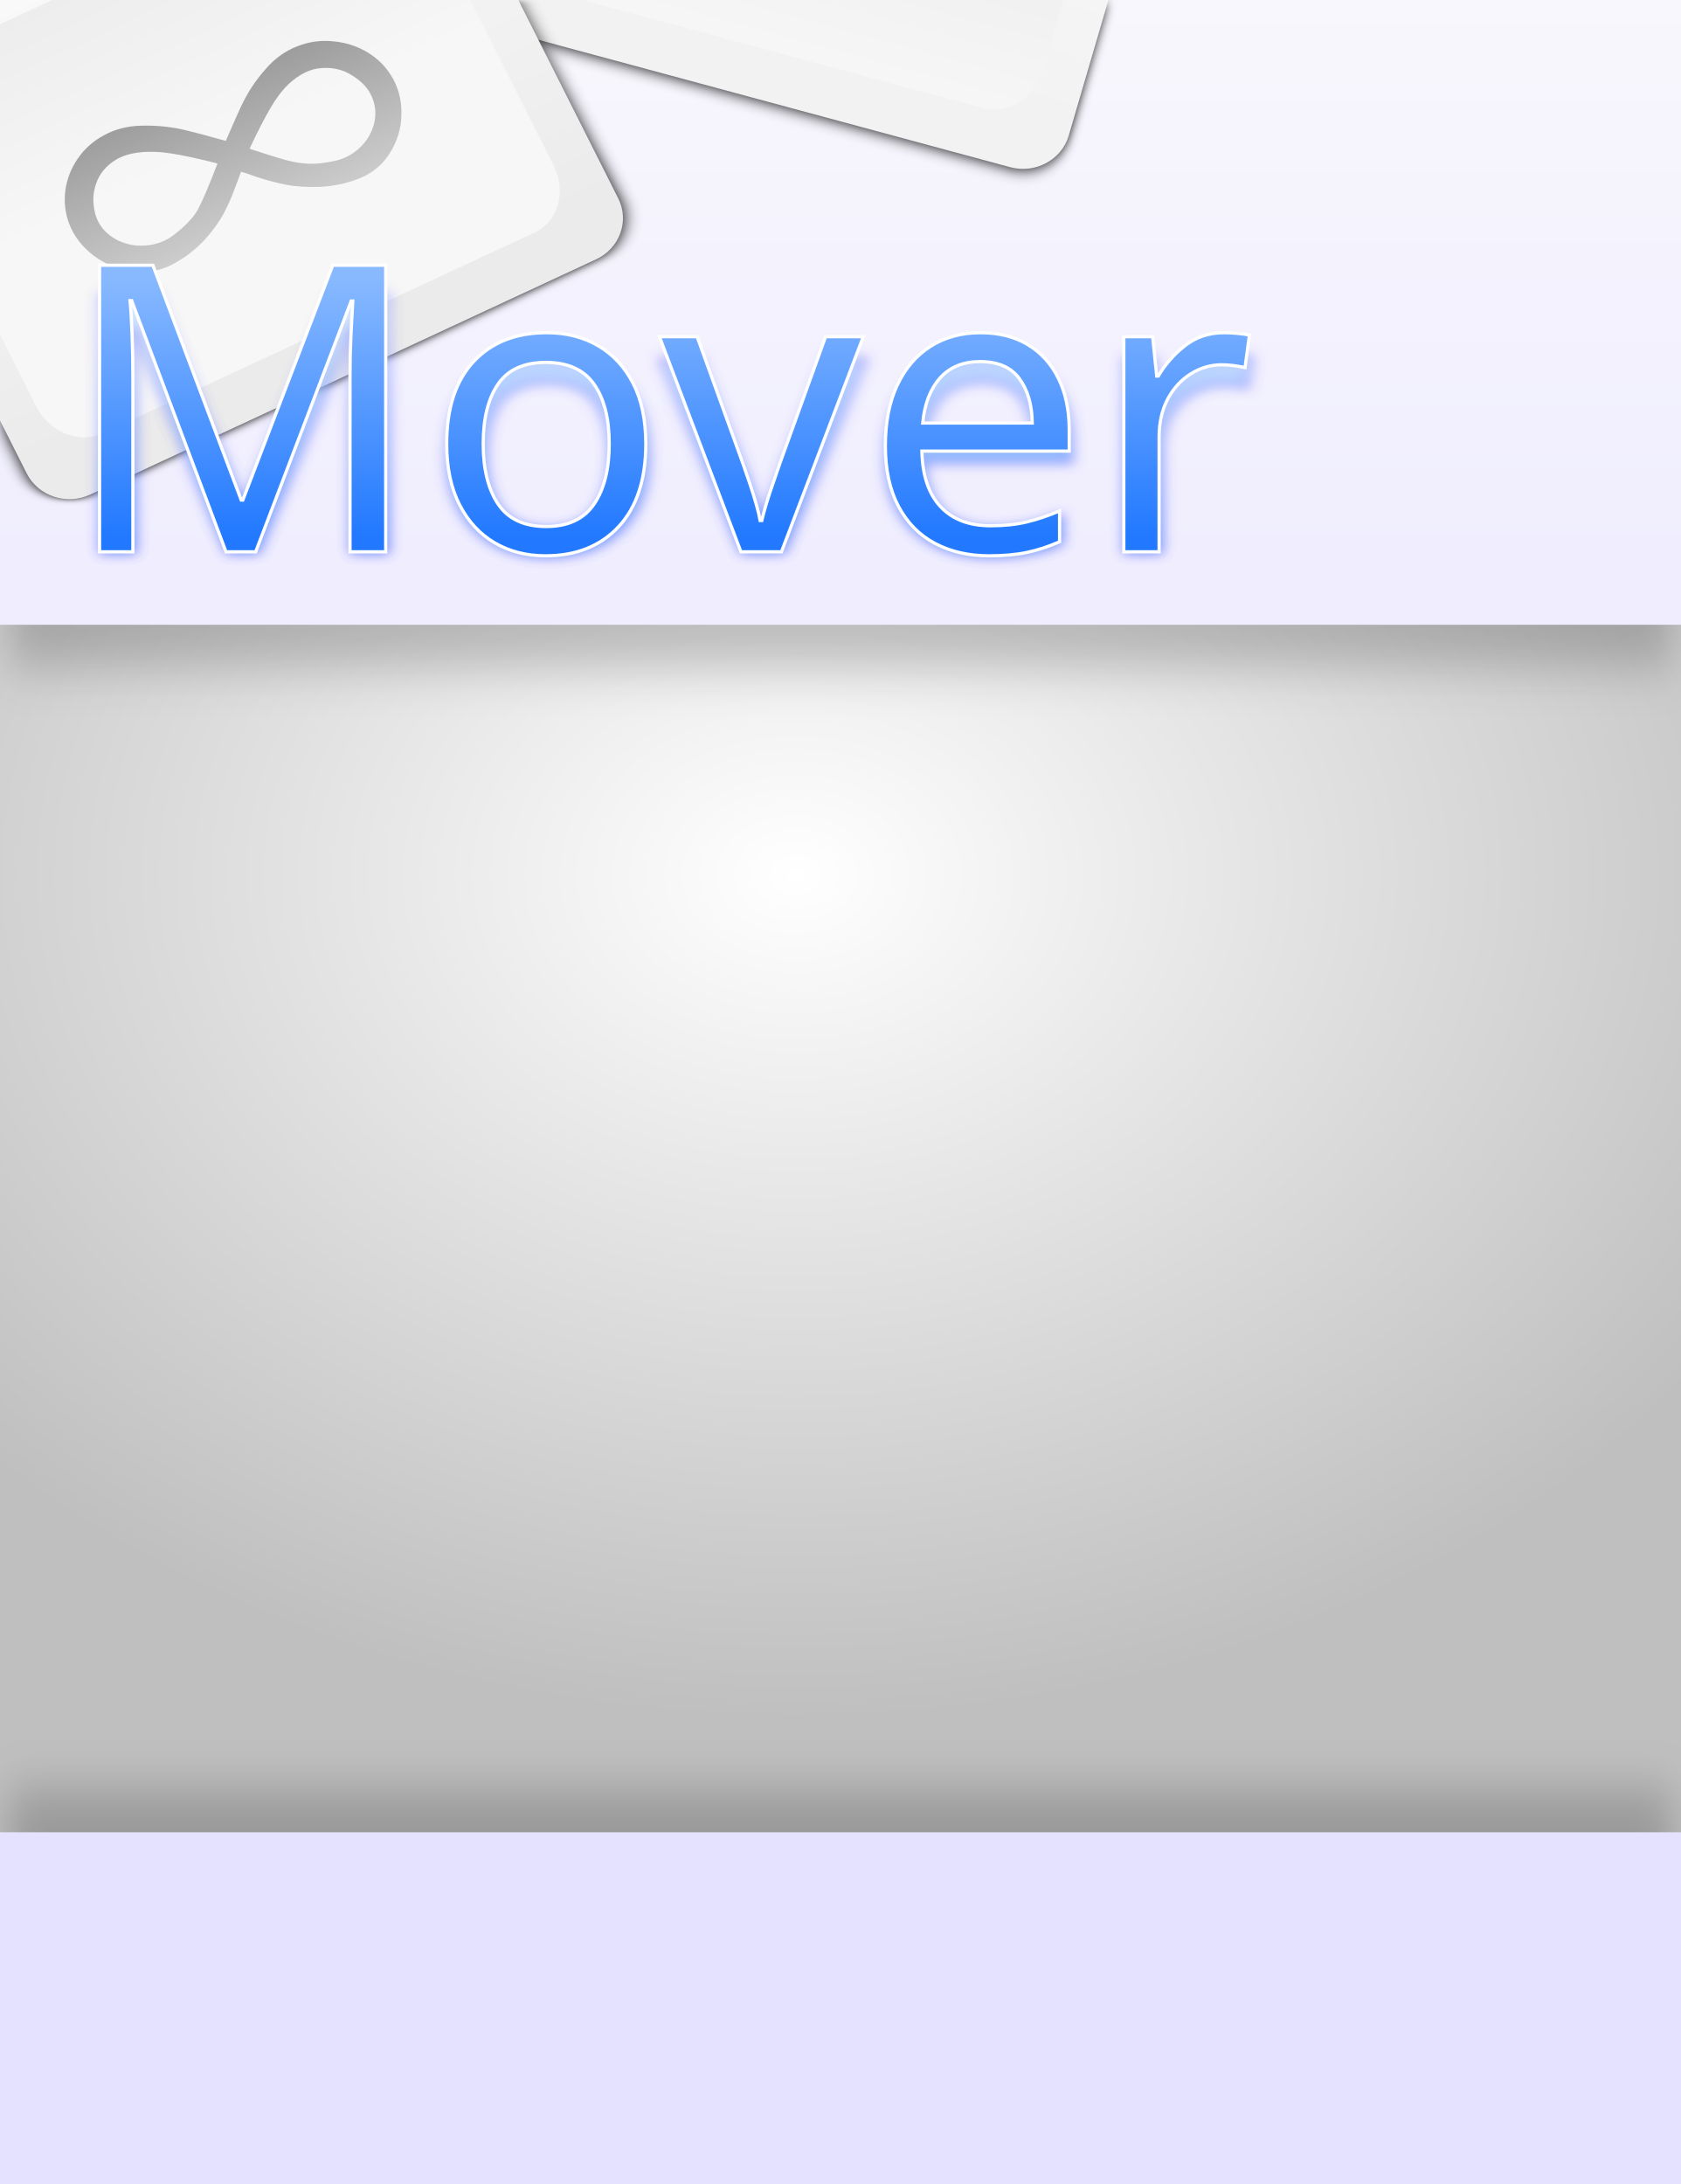
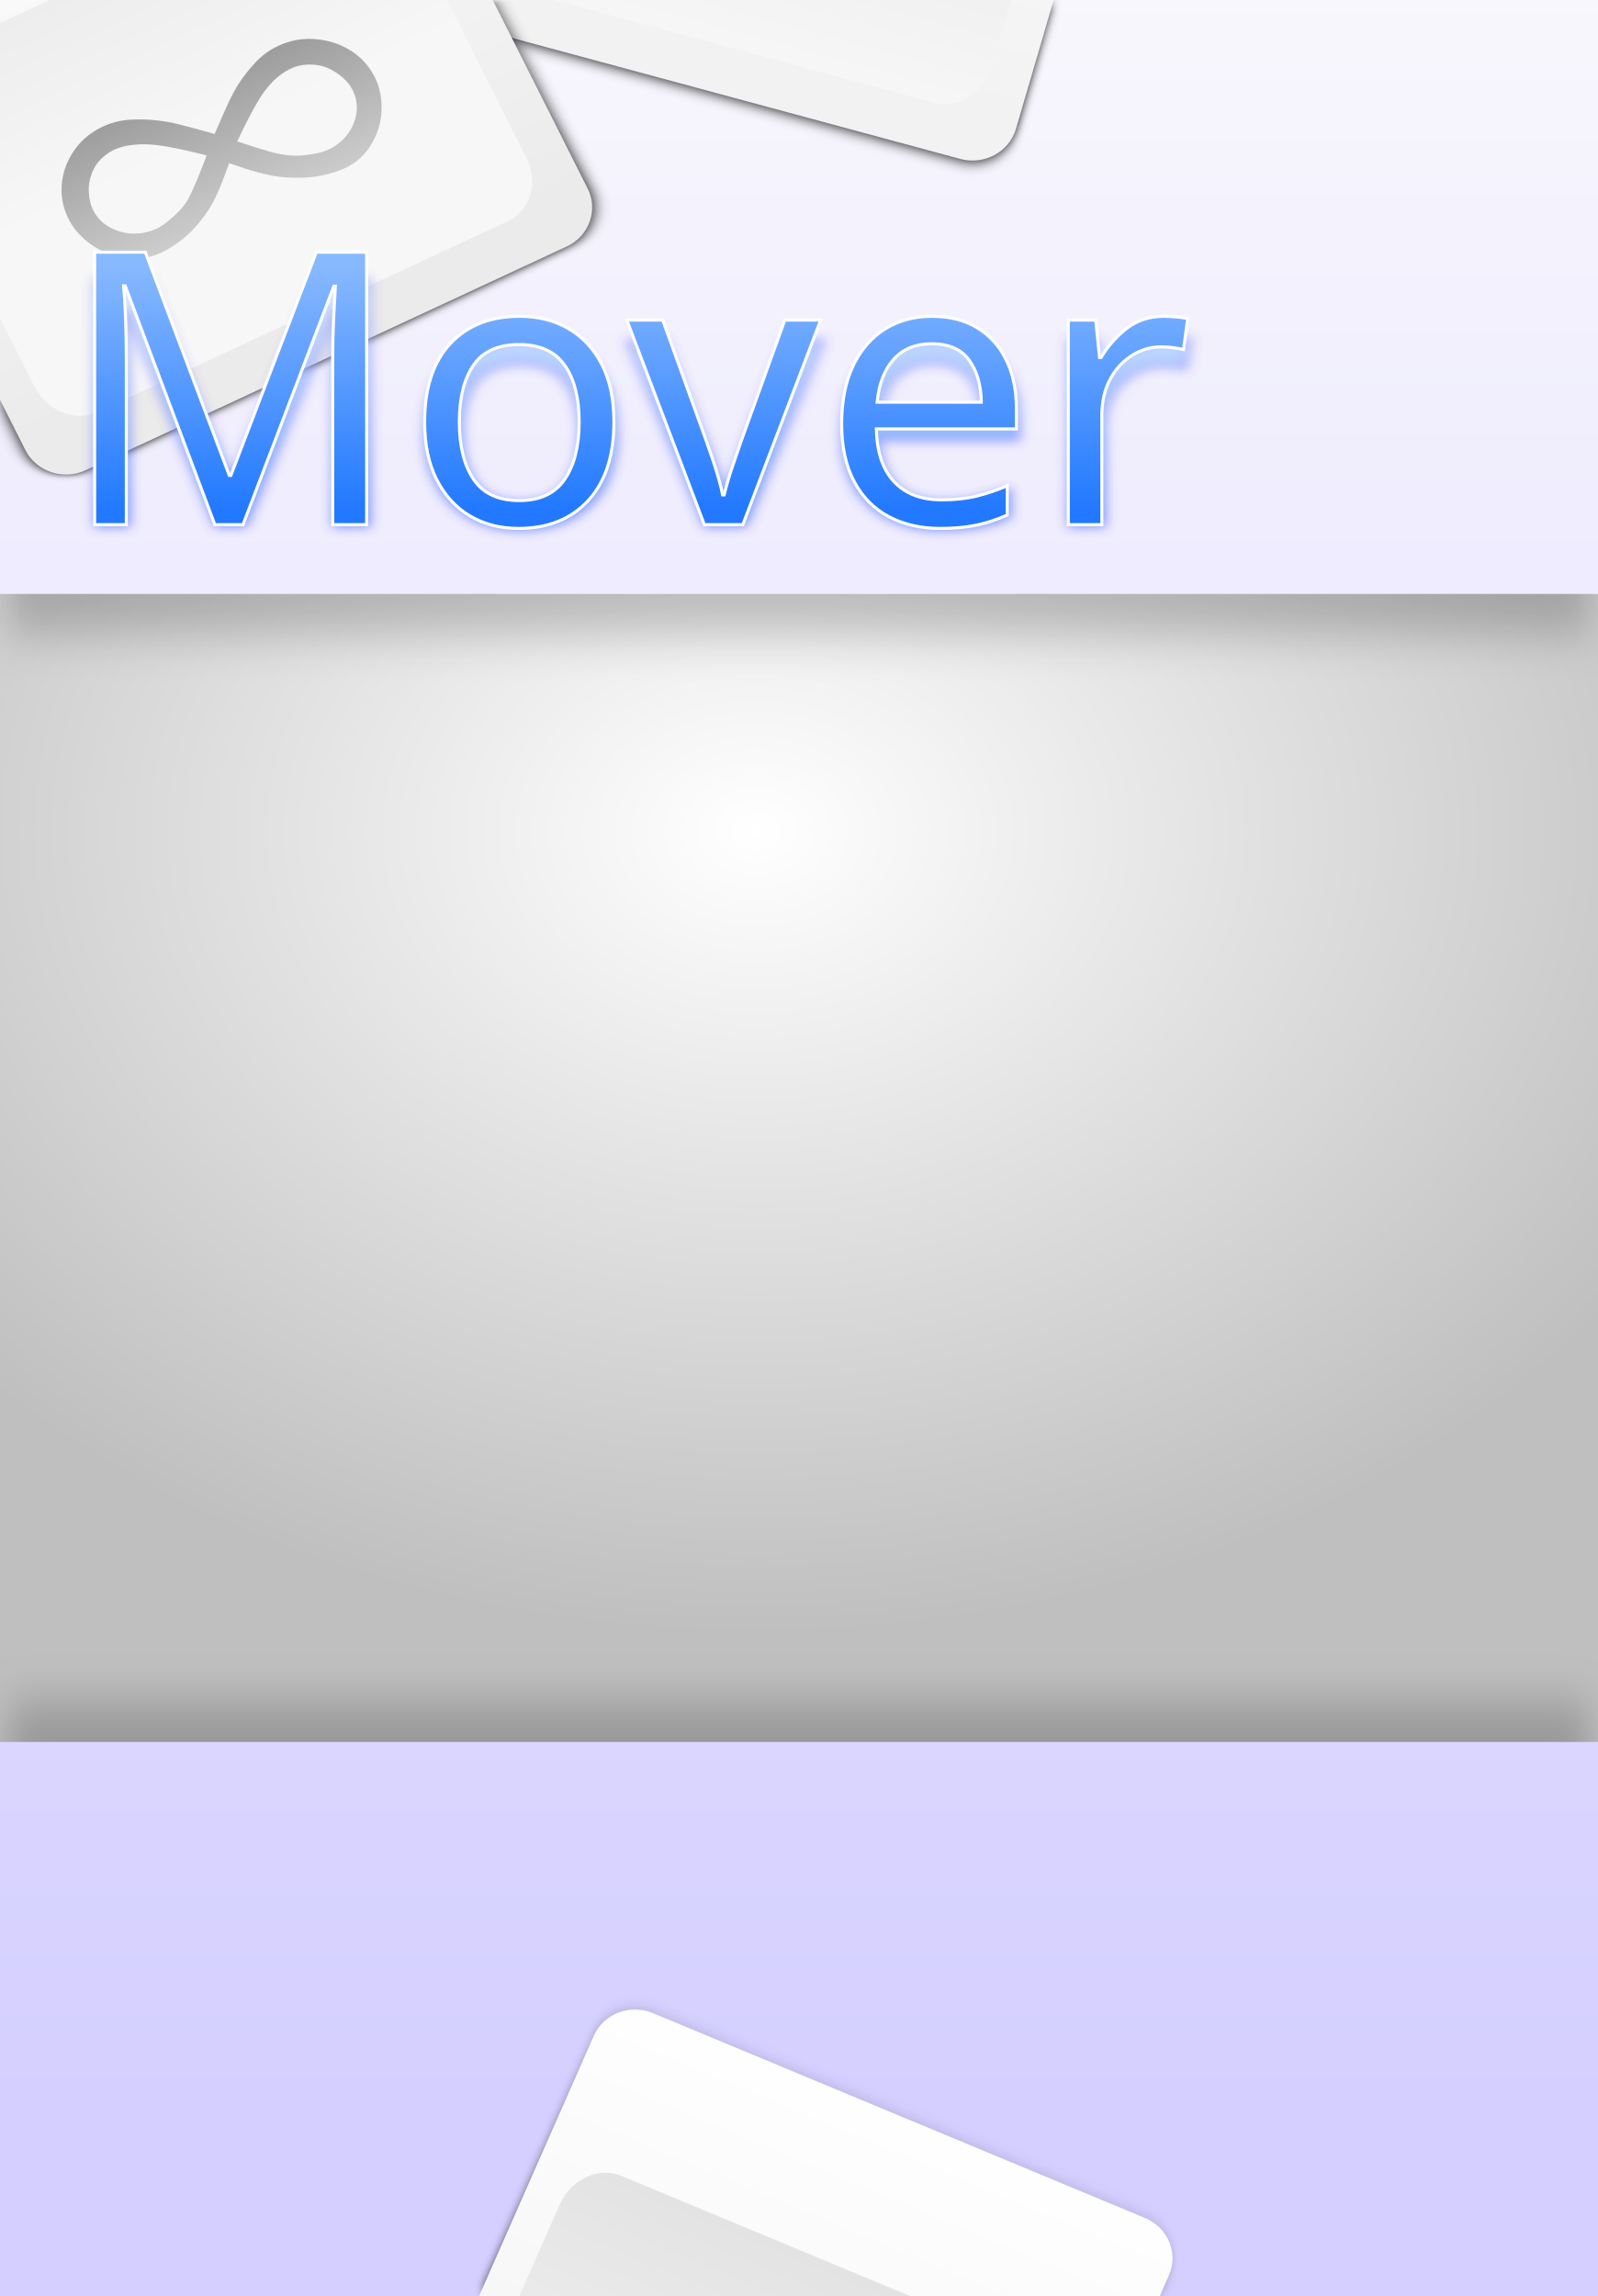
- <svg xmlns="http://www.w3.org/2000/svg" xmlns:xlink="http://www.w3.org/1999/xlink" width="320" height="416" id="svg3338" version="1.0">
+ <svg xmlns="http://www.w3.org/2000/svg" xmlns:xlink="http://www.w3.org/1999/xlink" width="320" height="460" id="svg3338" version="1.0">
  <defs id="defs3340">
    <linearGradient id="linearGradient3432">
      <stop style="stop-color:#ffffff;stop-opacity:1" offset="0" id="stop3434" />
      <stop style="stop-color:#bfbfbf;stop-opacity:1" offset="1" id="stop3436" />
    </linearGradient>
    <linearGradient id="linearGradient3290">
      <stop id="stop3292" offset="0" style="stop-color:#88b9ff;stop-opacity:1" />
      <stop id="stop3294" offset="1" style="stop-color:#2279ff;stop-opacity:1" />
    </linearGradient>
    <filter id="filter4525">
      <feGaussianBlur stdDeviation="1.69" id="feGaussianBlur4527" />
    </filter>
    <linearGradient xlink:href="#linearGradient3290" id="linearGradient5980" gradientUnits="userSpaceOnUse" gradientTransform="translate(-9.18438,197.1121)" x1="439" y1="76.228" x2="439" y2="145.468" />
    <linearGradient xlink:href="#linearGradient4529" id="linearGradient5978" gradientUnits="userSpaceOnUse" x1="398.652" y1="279.56" x2="398.652" y2="352.219" />
    <linearGradient id="linearGradient3514">
      <stop style="stop-color:#cccccc;stop-opacity:1;" offset="0" id="stop3516" />
      <stop style="stop-color:#9d9d9d;stop-opacity:1" offset="1" id="stop3518" />
    </linearGradient>
    <linearGradient xlink:href="#linearGradient3514" id="linearGradient4569" gradientUnits="userSpaceOnUse" gradientTransform="translate(-387.9703,86.75708)" x1="539.081" y1="238.937" x2="539.869" y2="191.766" />
    <linearGradient id="linearGradient3532">
      <stop id="stop3534" offset="0" style="stop-color:#f7f7f7;stop-opacity:1" />
      <stop id="stop3536" offset="1" style="stop-color:#ededed;stop-opacity:1" />
    </linearGradient>
    <linearGradient xlink:href="#linearGradient3532" id="linearGradient4567" gradientUnits="userSpaceOnUse" gradientTransform="matrix(1.329845,0,0,1.530868,-279.8721,-516.9184)" x1="339.016" y1="533.38" x2="339" y2="490.357" />
    <linearGradient id="linearGradient3526">
      <stop style="stop-color:#ebebeb;stop-opacity:1" offset="0" id="stop3528" />
      <stop style="stop-color:#ffffff;stop-opacity:1" offset="1" id="stop3530" />
    </linearGradient>
    <linearGradient xlink:href="#linearGradient3526" id="linearGradient4565" gradientUnits="userSpaceOnUse" gradientTransform="matrix(1.329845,0,0,1.329845,-279.8721,-406.3756)" x1="339" y1="579.362" x2="339" y2="432.145" />
    <linearGradient xlink:href="#linearGradient3371" id="linearGradient4563" gradientUnits="userSpaceOnUse" x1="253.999" y1="578.776" x2="253.947" y2="414.895" />
    <linearGradient xlink:href="#linearGradient3231" id="linearGradient4561" gradientUnits="userSpaceOnUse" gradientTransform="matrix(1.329845,0,0,1.530868,124.4651,-580.0552)" x1="339" y1="579.362" x2="339" y2="490.357" />
    <linearGradient xlink:href="#linearGradient3217" id="linearGradient4559" gradientUnits="userSpaceOnUse" gradientTransform="matrix(1.329845,0,0,1.329845,124.4651,-469.5125)" x1="339" y1="579.362" x2="339" y2="432.145" />
    <linearGradient xlink:href="#linearGradient3371" id="linearGradient4557" gradientUnits="userSpaceOnUse" x1="253.999" y1="578.776" x2="253.947" y2="414.895" />
    <linearGradient id="linearGradient3231">
      <stop style="stop-color:#f7f7f7;stop-opacity:1" offset="0" id="stop3233" />
      <stop style="stop-color:#e3e3e3;stop-opacity:1" offset="1" id="stop3235" />
    </linearGradient>
    <linearGradient xlink:href="#linearGradient3231" id="linearGradient4555" gradientUnits="userSpaceOnUse" gradientTransform="matrix(1.329845,0,0,1.530868,124.4651,-580.0552)" x1="339" y1="579.362" x2="339" y2="490.357" />
    <linearGradient id="linearGradient3217">
      <stop id="stop3219" offset="0" style="stop-color:#f2f2f2;stop-opacity:1;" />
      <stop id="stop3221" offset="1" style="stop-color:#ffffff;stop-opacity:1" />
    </linearGradient>
    <linearGradient xlink:href="#linearGradient3217" id="linearGradient4553" gradientUnits="userSpaceOnUse" gradientTransform="matrix(1.329845,0,0,1.329845,124.4651,-469.5125)" x1="339" y1="579.362" x2="339" y2="432.145" />
    <filter id="filter3357">
      <feGaussianBlur stdDeviation="1.52" id="feGaussianBlur3359" />
    </filter>
    <linearGradient id="linearGradient3371">
      <stop style="stop-color:#000000;stop-opacity:1;" offset="0" id="stop3373" />
      <stop style="stop-color:#000000;stop-opacity:0;" offset="1" id="stop3375" />
    </linearGradient>
    <linearGradient xlink:href="#linearGradient3371" id="linearGradient4551" gradientUnits="userSpaceOnUse" x1="253.999" y1="578.776" x2="253.947" y2="414.895" />
    <linearGradient id="linearGradient2538">
      <stop style="stop-color:#f9f8fd;stop-opacity:1" offset="0" id="stop2540" />
-       <stop style="stop-color:#e5e2ff;stop-opacity:1" offset="1" id="stop2542" />
+       <stop style="stop-color:#d4cfff;stop-opacity:1" offset="1" id="stop2542" />
    </linearGradient>
-     <linearGradient xlink:href="#linearGradient2538" id="linearGradient3357" gradientUnits="userSpaceOnUse" gradientTransform="matrix(0.9233391,0,0,0.8133333,-18.49412,-27.66714)" x1="5.622" y1="16.837" x2="5.622" y2="345.797" />
+     <linearGradient xlink:href="#linearGradient2538" id="linearGradient3357" gradientUnits="userSpaceOnUse" gradientTransform="matrix(0.9233391,0,0,0.835,-18.49412,-27.49844)" x1="5.622" y1="16.837" x2="5.622" y2="537.414" />
    <linearGradient y2="128.099" x2="439" y1="68" x1="439" gradientTransform="translate(-9.18438,197.1121)" gradientUnits="userSpaceOnUse" id="linearGradient3653" xlink:href="#linearGradient4529" />
    <linearGradient id="linearGradient4529">
      <stop style="stop-color:#c5ddff;stop-opacity:1" offset="0" id="stop4531" />
      <stop style="stop-color:#2279ff;stop-opacity:1" offset="1" id="stop4533" />
    </linearGradient>
    <linearGradient xlink:href="#linearGradient4529" id="linearGradient5569" gradientUnits="userSpaceOnUse" gradientTransform="translate(-9.18438,197.1121)" x1="439" y1="68" x2="439" y2="128.099" />
    <linearGradient xlink:href="#linearGradient4529" id="linearGradient5601" gradientUnits="userSpaceOnUse" gradientTransform="translate(-9.18438,197.1121)" x1="439" y1="68" x2="439" y2="128.099" />
    <linearGradient xlink:href="#linearGradient4529" id="linearGradient5608" gradientUnits="userSpaceOnUse" gradientTransform="translate(-9.18438,197.1121)" x1="439" y1="68" x2="439" y2="128.099" />
    <linearGradient xlink:href="#linearGradient4529" id="linearGradient5612" gradientUnits="userSpaceOnUse" gradientTransform="matrix(1.380048,0,0,1.380048,-351.0074,72.54968)" x1="439" y1="68" x2="439" y2="128.099" />
    <linearGradient xlink:href="#linearGradient4529" id="linearGradient5999" gradientUnits="userSpaceOnUse" x1="398.652" y1="279.56" x2="398.652" y2="352.219" />
    <linearGradient xlink:href="#linearGradient4529" id="linearGradient6001" gradientUnits="userSpaceOnUse" gradientTransform="translate(-9.18438,197.1121)" x1="439" y1="76.228" x2="439" y2="145.468" />
    <linearGradient xlink:href="#linearGradient3514" id="linearGradient6003" gradientUnits="userSpaceOnUse" gradientTransform="translate(-387.9703,86.75708)" x1="539.081" y1="238.937" x2="539.869" y2="191.766" />
    <linearGradient xlink:href="#linearGradient4529" id="linearGradient6566" gradientUnits="userSpaceOnUse" x1="398.652" y1="279.56" x2="398.652" y2="352.219" />
    <linearGradient xlink:href="#linearGradient4529" id="linearGradient6568" gradientUnits="userSpaceOnUse" gradientTransform="translate(-9.18438,197.1121)" x1="439" y1="76.228" x2="439" y2="145.468" />
    <linearGradient xlink:href="#linearGradient4529" id="linearGradient6575" gradientUnits="userSpaceOnUse" x1="398.652" y1="279.56" x2="398.652" y2="352.219" />
    <linearGradient xlink:href="#linearGradient4529" id="linearGradient6577" gradientUnits="userSpaceOnUse" gradientTransform="translate(-9.18438,197.1121)" x1="439" y1="76.228" x2="439" y2="145.468" />
    <linearGradient xlink:href="#linearGradient4529" id="linearGradient6597" gradientUnits="userSpaceOnUse" x1="398.652" y1="279.56" x2="398.652" y2="352.219" />
    <linearGradient xlink:href="#linearGradient4529" id="linearGradient6599" gradientUnits="userSpaceOnUse" gradientTransform="translate(-9.18438,197.1121)" x1="439" y1="76.228" x2="439" y2="145.468" />
    <mask maskUnits="userSpaceOnUse" id="mask3418">
      <rect y="157" x="-32" height="194" width="425" id="rect3420" style="opacity:1;fill:#ffffff;fill-opacity:1;fill-rule:nonzero;stroke:none;stroke-width:0.825;stroke-linecap:butt;stroke-linejoin:miter;marker:none;marker-start:none;marker-mid:none;marker-end:none;stroke-miterlimit:4;stroke-dasharray:none;stroke-dashoffset:0;stroke-opacity:1;visibility:visible;display:inline;overflow:visible;enable-background:accumulate" />
    </mask>
    <filter id="filter3428">
      <feGaussianBlur stdDeviation="4.643" id="feGaussianBlur3430" />
    </filter>
    <radialGradient xlink:href="#linearGradient3432" id="radialGradient3438" cx="151.5" cy="120.217" fx="151.5" fy="120.217" r="212.5" gradientTransform="matrix(1,0,0,0.7580351,0,75.44843)" gradientUnits="userSpaceOnUse" />
    <mask maskUnits="userSpaceOnUse" id="mask3537">
      <rect style="opacity:1;fill:#ffffff;fill-opacity:1;fill-rule:nonzero;stroke:none;stroke-width:0.825;stroke-linecap:butt;stroke-linejoin:miter;marker:none;marker-start:none;marker-mid:none;marker-end:none;stroke-miterlimit:4;stroke-dasharray:none;stroke-dashoffset:0;stroke-opacity:1;visibility:visible;display:inline;overflow:visible;enable-background:accumulate" id="rect3539" width="425" height="194" x="-32" y="153" />
    </mask>
+     <linearGradient xlink:href="#linearGradient3371" id="linearGradient3551" gradientUnits="userSpaceOnUse" x1="253.999" y1="578.776" x2="253.947" y2="414.895" />
+     <linearGradient xlink:href="#linearGradient3217" id="linearGradient3553" gradientUnits="userSpaceOnUse" gradientTransform="matrix(1.329845,0,0,1.329845,124.4651,-469.5125)" x1="339" y1="579.362" x2="339" y2="432.145" />
+     <linearGradient xlink:href="#linearGradient3231" id="linearGradient3555" gradientUnits="userSpaceOnUse" gradientTransform="matrix(1.329845,0,0,1.530868,124.4651,-580.0552)" x1="339" y1="579.362" x2="339" y2="490.357" />
  </defs>
  <g id="layer1">
-     <rect style="opacity:1;fill:url(#linearGradient3357);fill-opacity:1;fill-rule:nonzero;stroke:none;stroke-width:0.247;stroke-linecap:butt;stroke-linejoin:miter;marker:none;marker-start:none;marker-mid:none;marker-end:none;stroke-miterlimit:4;stroke-dasharray:none;stroke-dashoffset:0;stroke-opacity:1;visibility:visible;display:inline;overflow:visible;enable-background:accumulate" id="rect3683" width="378" height="488" x="-20" y="-34" rx="0" ry="0" />
+     <rect style="opacity:1;fill:url(#linearGradient3357);fill-opacity:1;fill-rule:nonzero;stroke:none;stroke-width:0.247;stroke-linecap:butt;stroke-linejoin:miter;marker:none;marker-start:none;marker-mid:none;marker-end:none;stroke-miterlimit:4;stroke-dasharray:none;stroke-dashoffset:0;stroke-opacity:1;visibility:visible;display:inline;overflow:visible;enable-background:accumulate" id="rect3683" width="378" height="501" x="-20" y="-34" rx="0" ry="0" />
    <rect style="opacity:1;fill:url(#radialGradient3438);fill-opacity:1;fill-rule:nonzero;stroke:none;stroke-width:0.825;stroke-linecap:butt;stroke-linejoin:miter;marker:none;marker-start:none;marker-mid:none;marker-end:none;stroke-miterlimit:4;stroke-dasharray:none;stroke-dashoffset:0;stroke-opacity:1;visibility:visible;display:inline;overflow:visible;enable-background:accumulate" id="rect3316" width="425" height="230" x="-32" y="119" />
    <rect y="-33" x="-32" height="194" width="425" id="rect3318" style="opacity:0.2;fill:#000000;fill-opacity:1;fill-rule:nonzero;stroke:none;stroke-width:0.825;stroke-linecap:butt;stroke-linejoin:miter;marker:none;marker-start:none;marker-mid:none;marker-end:none;stroke-miterlimit:4;stroke-dasharray:none;stroke-dashoffset:0;stroke-opacity:1;visibility:visible;display:inline;overflow:visible;filter:url(#filter3428);enable-background:accumulate" mask="url(#mask3537)" transform="translate(0,-34)" />
    <rect mask="url(#mask3537)" style="opacity:0.2;fill:#000000;fill-opacity:1;fill-rule:nonzero;stroke:none;stroke-width:0.825;stroke-linecap:butt;stroke-linejoin:miter;marker:none;marker-start:none;marker-mid:none;marker-end:none;stroke-miterlimit:4;stroke-dasharray:none;stroke-dashoffset:0;stroke-opacity:1;visibility:visible;display:inline;overflow:visible;filter:url(#filter3428);enable-background:accumulate" id="rect3541" width="425" height="194" x="-32" y="-33" transform="matrix(1,0,0,-1,0,502)" />
  </g>
  <g id="layer3">
    <g style="opacity:1" transform="matrix(0.5961945,0.1607555,-0.1673066,0.5728498,-141.6592,-255.0138)" id="g3669">
      <rect style="fill:url(#linearGradient4557);fill-opacity:1;fill-rule:nonzero;stroke:none;stroke-width:5;stroke-linecap:butt;stroke-linejoin:miter;marker:none;marker-start:none;marker-mid:none;marker-end:none;stroke-miterlimit:4;stroke-dasharray:none;stroke-dashoffset:0;stroke-opacity:1;visibility:visible;display:inline;overflow:visible;filter:url(#filter3357);enable-background:accumulate" id="rect3671" width="152" height="152" x="254" y="440.362" rx="11" ry="11" transform="matrix(1.329845,4.205256e-4,-4.205256e-4,1.329845,124.6135,-469.4731)" />
      <rect ry="14.628" rx="14.628" y="116.101" x="462.246" height="202.136" width="202.136" id="rect3673" style="fill:url(#linearGradient4559);fill-opacity:1;fill-rule:nonzero;stroke:none;stroke-width:5;stroke-linecap:butt;stroke-linejoin:miter;marker:none;marker-start:none;marker-mid:none;marker-end:none;stroke-miterlimit:4;stroke-dasharray:none;stroke-dashoffset:0;stroke-opacity:1;visibility:visible;display:inline;overflow:visible;enable-background:accumulate" transform="matrix(1,3.1622159e-4,-3.1622159e-4,1,0,0)" />
      <rect ry="16.84" rx="14.628" y="170.624" x="474.214" height="131.655" width="176.869" id="rect3675" style="fill:url(#linearGradient4561);fill-opacity:1;fill-rule:nonzero;stroke:none;stroke-width:5;stroke-linecap:butt;stroke-linejoin:miter;marker:none;marker-start:none;marker-mid:none;marker-end:none;stroke-miterlimit:4;stroke-dasharray:none;stroke-dashoffset:0;stroke-opacity:1;visibility:visible;display:inline;overflow:visible;enable-background:accumulate" transform="matrix(1,3.1622159e-4,-3.1622159e-4,1,0,0)" />
    </g>
    <g id="g2849" transform="matrix(0.5572843,-0.2593808,0.269951,0.5354632,-126.1387,-91.23213)">
      <rect transform="matrix(1.329845,4.205256e-4,-4.205256e-4,1.329845,-279.7436,-406.4641)" ry="11" rx="11" y="440.362" x="254" height="152" width="152" id="rect2562" style="opacity:1;fill:url(#linearGradient4563);fill-opacity:1;fill-rule:nonzero;stroke:none;stroke-width:5;stroke-linecap:butt;stroke-linejoin:miter;marker:none;marker-start:none;marker-mid:none;marker-end:none;stroke-miterlimit:4;stroke-dasharray:none;stroke-dashoffset:0;stroke-opacity:1;visibility:visible;display:inline;overflow:visible;filter:url(#filter3357);enable-background:accumulate" />
      <g id="g2837">
        <rect ry="14.628" rx="14.628" y="179.238" x="57.908" height="202.136" width="202.136" id="rect2564" style="opacity:1;fill:url(#linearGradient4565);fill-opacity:1;fill-rule:nonzero;stroke:none;stroke-width:5;stroke-linecap:butt;stroke-linejoin:miter;marker:none;marker-start:none;marker-mid:none;marker-end:none;stroke-miterlimit:4;stroke-dasharray:none;stroke-dashoffset:0;stroke-opacity:1;visibility:visible;display:inline;overflow:visible;enable-background:accumulate" transform="matrix(1,3.1622155e-4,-3.1622155e-4,1,0,0)" />
        <rect ry="16.84" rx="14.628" y="233.761" x="69.877" height="131.655" width="176.869" id="rect2566" style="opacity:1;fill:url(#linearGradient4567);fill-opacity:1;fill-rule:nonzero;stroke:none;stroke-width:1;stroke-linecap:butt;stroke-linejoin:round;marker:none;marker-start:none;marker-mid:none;marker-end:none;stroke-miterlimit:4;stroke-dasharray:none;stroke-dashoffset:0;stroke-opacity:1;visibility:visible;display:inline;overflow:visible;enable-background:accumulate" transform="matrix(1,3.1622151e-4,-3.1622151e-4,1,0,0)" />
        <path transform="matrix(0.9999899,4.5033306e-3,-4.5033306e-3,0.9999899,0,0)" style="font-size:57.391px;font-style:normal;font-variant:normal;font-weight:bold;font-stretch:normal;text-align:center;line-height:100%;writing-mode:lr-tb;text-anchor:middle;fill:url(#linearGradient6003);fill-opacity:1;fill-rule:nonzero;stroke:none;stroke-width:10;stroke-linecap:butt;stroke-linejoin:miter;marker:none;marker-start:none;marker-mid:none;marker-end:none;stroke-miterlimit:4;stroke-dashoffset:0;stroke-opacity:1;visibility:visible;display:inline;overflow:visible;enable-background:accumulate;font-family:Arial Rounded MT Bold;-inkscape-font-specification:'Arial Rounded MT Bold, Bold'" d="M 160.654,296.949 C 164.702,293.333 167.67,290.716 169.559,289.096 C 171.502,287.477 173.445,286.047 175.388,284.806 C 177.384,283.565 179.597,282.404 182.026,281.325 C 185.912,279.598 189.771,278.869 193.603,279.139 C 197.434,279.355 200.969,280.461 204.208,282.458 C 207.446,284.401 210.063,286.911 212.06,289.987 C 214.057,293.063 215.217,296.382 215.541,299.944 C 215.973,304.154 215.163,308.337 213.113,312.492 C 211.116,316.594 208.147,319.913 204.208,322.45 C 200.322,324.933 195.977,325.931 191.174,325.445 C 187.396,325.068 183.78,324.15 180.326,322.693 C 176.872,321.182 173.93,319.536 171.502,317.755 C 169.073,315.92 166.698,313.869 164.378,311.602 C 162.111,309.281 160.87,308.04 160.654,307.878 C 159.358,309.173 157.82,310.685 156.039,312.412 C 154.312,314.139 152.261,315.92 149.887,317.755 C 147.512,319.536 144.598,321.182 141.144,322.693 C 137.69,324.15 134.02,325.068 130.134,325.445 C 125.33,325.931 120.959,324.933 117.019,322.45 C 113.133,319.913 110.165,316.594 108.114,312.492 C 106.117,308.337 105.335,304.154 105.766,299.944 C 106.144,296.329 107.331,292.982 109.328,289.906 C 111.325,286.83 113.943,284.32 117.181,282.377 C 120.419,280.434 123.954,279.355 127.786,279.139 C 131.618,278.869 135.45,279.598 139.282,281.325 C 141.71,282.404 143.896,283.565 145.839,284.806 C 147.836,286.047 149.779,287.477 151.668,289.096 C 153.611,290.716 156.606,293.333 160.654,296.949 M 155.23,302.373 C 150.48,298.325 146.649,295.303 143.734,293.306 C 140.874,291.309 138.121,289.852 135.477,288.935 C 132.185,287.747 129.189,287.423 126.491,287.963 C 123.846,288.449 121.579,289.528 119.691,291.201 C 117.802,292.874 116.398,294.817 115.481,297.03 C 114.563,299.189 114.105,301.267 114.105,303.264 C 114.159,306.286 115.157,309.038 117.1,311.521 C 119.043,313.95 121.499,315.677 124.467,316.702 C 127.435,317.728 130.377,317.889 133.291,317.188 C 137.663,316.162 141.009,314.813 143.329,313.14 C 145.65,311.413 149.617,307.824 155.23,302.373 M 166.159,302.373 C 169.829,305.989 172.662,308.688 174.659,310.469 C 176.656,312.196 178.626,313.572 180.569,314.597 C 182.512,315.623 184.994,316.486 188.017,317.188 C 190.985,317.889 193.953,317.728 196.922,316.702 C 199.89,315.677 202.346,313.95 204.289,311.521 C 206.231,309.038 207.23,306.286 207.284,303.264 C 207.392,300.619 206.582,297.867 204.855,295.006 C 203.182,292.092 200.699,289.987 197.407,288.692 C 194.169,287.342 190.31,287.423 185.831,288.935 C 183.132,289.906 180.353,291.417 177.492,293.468 C 174.632,295.465 170.854,298.433 166.159,302.373" id="text3502" />
      </g>
    </g>
    <g id="g5971" transform="translate(97.8833,-43.9183)" style="stroke:#cfc4fe;stroke-width:2;stroke-miterlimit:4;stroke-dasharray:none;stroke-opacity:1" />
    <g id="g2513" transform="matrix(0.3071726,0,0,0.3071726,125.2339,-7.720411)" style="stroke:#cfc4fe;stroke-width:2;stroke-miterlimit:4;stroke-dasharray:none;stroke-opacity:1">
      <g transform="matrix(2.303629,0,0,2.303629,-860.3455,-431.8197)" id="g3647" style="stroke:#cfc4fe;stroke-width:0.868;stroke-miterlimit:4;stroke-dasharray:none;stroke-opacity:1">
        <text transform="matrix(1,0,0,0.8974378,0,34.67032)" xml:space="preserve" style="font-size:108.023px;font-style:normal;font-variant:normal;font-weight:normal;font-stretch:normal;text-align:center;line-height:100%;writing-mode:lr-tb;text-anchor:middle;opacity:0.706;fill:url(#linearGradient5978);fill-opacity:1;fill-rule:nonzero;stroke:#3a0cfd;stroke-width:0.916;stroke-linecap:butt;stroke-linejoin:miter;marker:none;marker-start:none;marker-mid:none;marker-end:none;stroke-miterlimit:4;stroke-dasharray:none;stroke-dashoffset:0;stroke-opacity:1;visibility:visible;display:inline;overflow:visible;filter:url(#filter4525);enable-background:accumulate;font-family:advent pro;-inkscape-font-specification:advent pro" x="500.473" y="348.118" id="text3476">
          <tspan id="tspan3478" x="500.473" y="348.118" style="font-style:normal;font-variant:normal;font-weight:normal;font-stretch:normal;fill:url(#linearGradient5978);fill-opacity:1;stroke:#3a0cfd;stroke-width:0.916;stroke-miterlimit:4;stroke-dasharray:none;stroke-opacity:1;font-family:Anivers;-inkscape-font-specification:Anivers" dx="0 -6 -4 -5 -5">Mover</tspan>
        </text>
        <text xml:space="preserve" style="font-size:108.023px;font-style:normal;font-variant:normal;font-weight:normal;font-stretch:normal;text-align:center;line-height:100%;writing-mode:lr-tb;text-anchor:middle;fill:url(#linearGradient5980);fill-opacity:1;fill-rule:nonzero;stroke:#ffffff;stroke-width:0.868;stroke-linecap:butt;stroke-linejoin:miter;marker:none;marker-start:none;marker-mid:none;marker-end:none;stroke-miterlimit:4;stroke-dasharray:none;stroke-dashoffset:0;stroke-opacity:1;visibility:visible;display:inline;overflow:visible;enable-background:accumulate;font-family:advent pro;-inkscape-font-specification:advent pro" x="499.984" y="346.904" id="text3165">
          <tspan id="tspan3167" x="499.984" y="346.904" style="font-style:normal;font-variant:normal;font-weight:normal;font-stretch:normal;fill:url(#linearGradient5980);fill-opacity:1;stroke:#ffffff;stroke-width:0.868;stroke-miterlimit:4;stroke-dasharray:none;stroke-opacity:1;font-family:Anivers;-inkscape-font-specification:Anivers" dx="0 -6 -4 -5 -5">Mover</tspan>
        </text>
      </g>
    </g>
+     <g id="g3543" transform="matrix(0.5701353,0.2371411,-0.2405915,0.5461356,-113.0532,226.7686)" style="opacity:1">
+       <rect transform="matrix(1.329845,4.205256e-4,-4.205256e-4,1.329845,124.6135,-469.4731)" ry="11" rx="11" y="440.362" x="254" height="152" width="152" id="rect3545" style="fill:url(#linearGradient3551);fill-opacity:1;fill-rule:nonzero;stroke:none;stroke-width:5;stroke-linecap:butt;stroke-linejoin:miter;marker:none;marker-start:none;marker-mid:none;marker-end:none;stroke-miterlimit:4;stroke-dasharray:none;stroke-dashoffset:0;stroke-opacity:1;visibility:visible;display:inline;overflow:visible;filter:url(#filter3357);enable-background:accumulate" />
+       <rect transform="matrix(1,3.1622159e-4,-3.1622159e-4,1,0,0)" style="fill:url(#linearGradient3553);fill-opacity:1;fill-rule:nonzero;stroke:none;stroke-width:5;stroke-linecap:butt;stroke-linejoin:miter;marker:none;marker-start:none;marker-mid:none;marker-end:none;stroke-miterlimit:4;stroke-dasharray:none;stroke-dashoffset:0;stroke-opacity:1;visibility:visible;display:inline;overflow:visible;enable-background:accumulate" id="rect3547" width="202.136" height="202.136" x="462.246" y="116.101" rx="14.628" ry="14.628" />
+       <rect transform="matrix(1,3.1622159e-4,-3.1622159e-4,1,0,0)" style="fill:url(#linearGradient3555);fill-opacity:1;fill-rule:nonzero;stroke:none;stroke-width:5;stroke-linecap:butt;stroke-linejoin:miter;marker:none;marker-start:none;marker-mid:none;marker-end:none;stroke-miterlimit:4;stroke-dasharray:none;stroke-dashoffset:0;stroke-opacity:1;visibility:visible;display:inline;overflow:visible;enable-background:accumulate" id="rect3549" width="176.869" height="131.655" x="474.214" y="170.624" rx="14.628" ry="16.84" />
+     </g>
  </g>
  <g id="layer4" />
  <g id="layer5" />
</svg>
